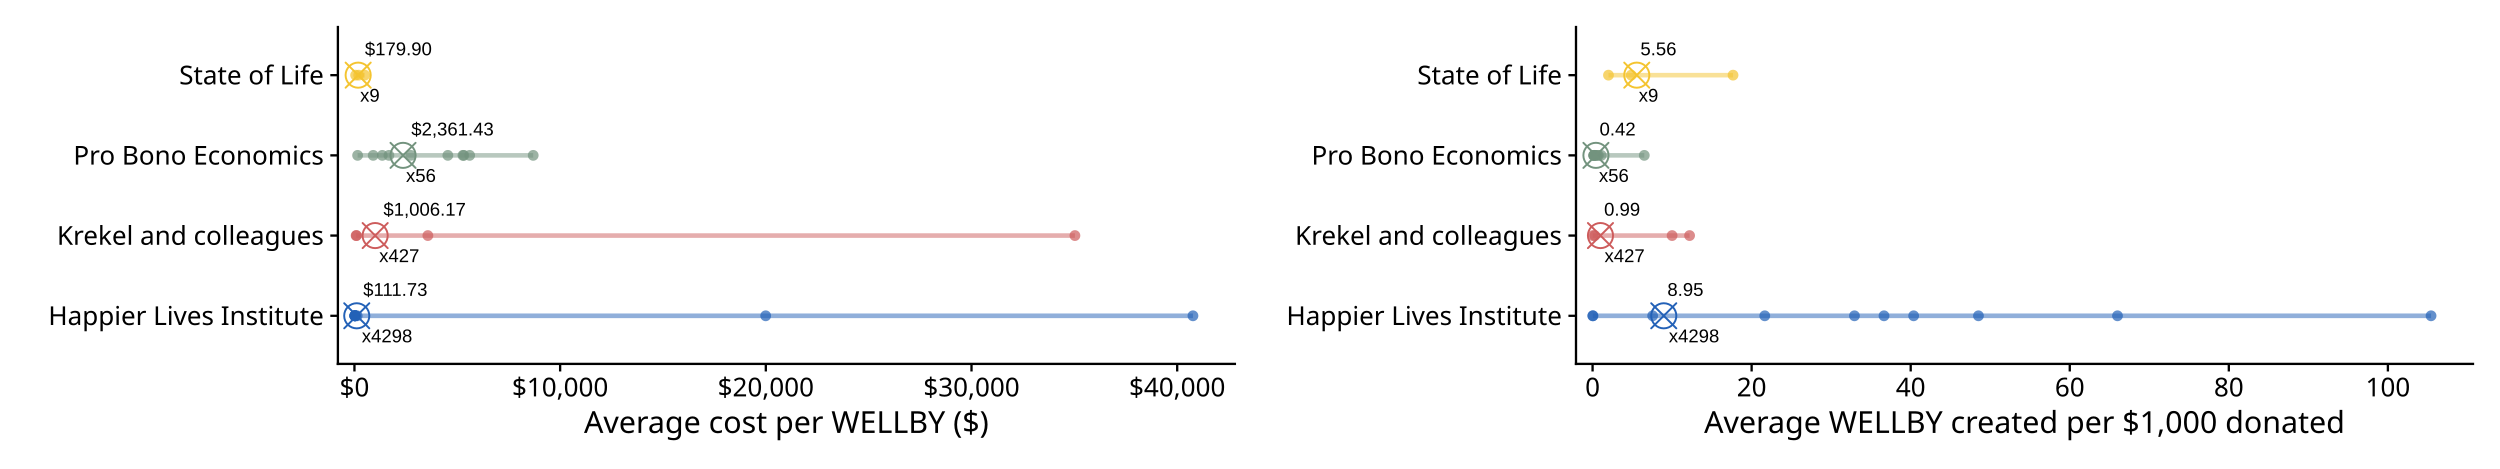
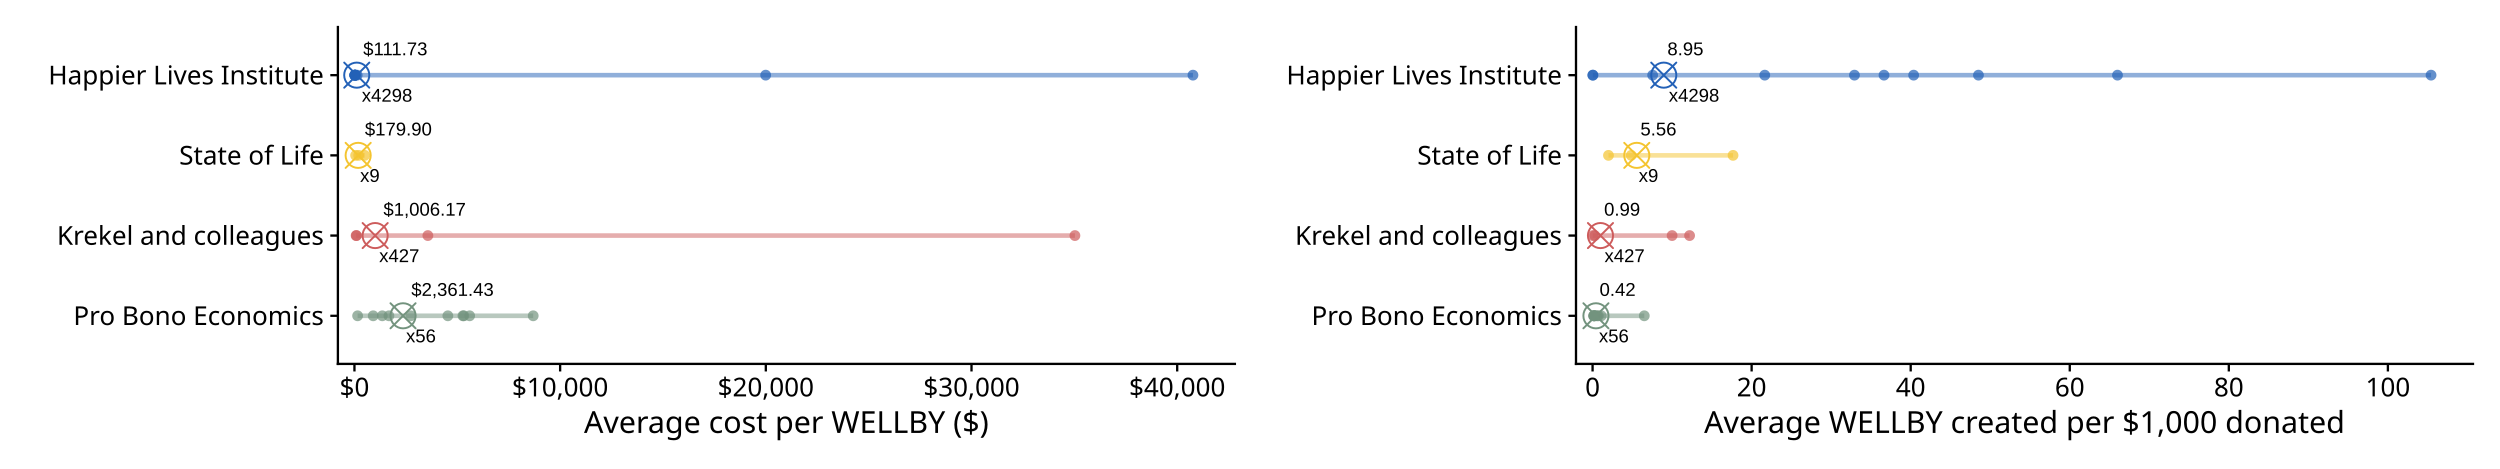
<svg xmlns="http://www.w3.org/2000/svg" role="img" aria-labelledby="evaluators_double-title" width="100%" viewBox="0 0 1152.00 216.00">
  <g class="svglite">
    <defs>
      <style type="text/css">
    .svglite line, .svglite polyline, .svglite polygon, .svglite path, .svglite rect, .svglite circle {
      fill: none;
      stroke: #000000;
      stroke-linecap: round;
      stroke-linejoin: round;
      stroke-miterlimit: 10.00;
    }
    .svglite text {
      white-space: pre;
    }
    .svglite g.glyphgroup path {
      fill: inherit;
      stroke: none;
    }
  </style>
    </defs>
    <rect width="100%" height="100%" style="stroke: none; fill: #FFFFFF;" />
    <defs>
      <clipPath id="cpMC4wMHwxMTUyLjAwfDAuMDB8MjE2LjAw">
        <rect x="0.00" y="0.00" width="1152.00" height="216.00" />
      </clipPath>
    </defs>
    <g clip-path="url(#cpMC4wMHwxMTUyLjAwfDAuMDB8MjE2LjAw)">
      <rect x="0.00" y="0.00" width="1152.00" height="216.00" style="stroke-width: 1.07; stroke: #FFFFFF; fill: #FFFFFF;" />
    </g>
    <defs>
      <clipPath id="cpMTU1LjcwfDExMzkuNTV8MTIuNDV8MTY3LjY5">
        <rect x="155.70" y="12.45" width="983.85" height="155.24" />
      </clipPath>
    </defs>
    <g clip-path="url(#cpMTU1LjcwfDExMzkuNTV8MTIuNDV8MTY3LjY5)">
</g>
    <g clip-path="url(#cpMC4wMHwxMTUyLjAwfDAuMDB8MjE2LjAw)">
</g>
    <defs>
      <clipPath id="cpNS40OHw1NzYuMDB8NS40OHwyMTAuNTI=">
        <rect x="5.48" y="5.48" width="570.52" height="205.04" />
      </clipPath>
    </defs>
    <g clip-path="url(#cpNS40OHw1NzYuMDB8NS40OHwyMTAuNTI=)">
      <rect x="5.48" y="5.48" width="570.52" height="205.04" style="stroke-width: 1.07; stroke: none; fill: #FFFFFF;" />
    </g>
    <g clip-path="url(#cpMC4wMHwxMTUyLjAwfDAuMDB8MjE2LjAw)">
</g>
    <defs>
      <clipPath id="cpNTc2LjAwfDExNDYuNTJ8NS40OHwyMTAuNTI=">
        <rect x="576.00" y="5.48" width="570.52" height="205.04" />
      </clipPath>
    </defs>
    <g clip-path="url(#cpNTc2LjAwfDExNDYuNTJ8NS40OHwyMTAuNTI=)">
      <rect x="576.00" y="5.48" width="570.52" height="205.04" style="stroke-width: 1.07; stroke: none; fill: #FFFFFF;" />
    </g>
    <g clip-path="url(#cpMC4wMHwxMTUyLjAwfDAuMDB8MjE2LjAw)">
</g>
    <defs>
      <clipPath id="cpMTU1LjcwfDU2OS4wM3wxMi40NXwxNjcuNjk=">
        <rect x="155.70" y="12.45" width="413.33" height="155.24" />
      </clipPath>
    </defs>
    <g clip-path="url(#cpMTU1LjcwfDU2OS4wM3wxMi40NXwxNjcuNjk=)">
      <rect x="155.70" y="12.45" width="413.33" height="155.24" style="stroke-width: 1.07; stroke: none; fill: #FFFFFF;" />
-       <circle cx="163.42" cy="145.52" r="2.49" style="stroke-width: 0.90; stroke: none; fill: #2361B7; fill-opacity: 0.70;" />
-       <circle cx="163.48" cy="145.52" r="2.49" style="stroke-width: 0.90; stroke: none; fill: #2361B7; fill-opacity: 0.70;" />
-       <circle cx="163.53" cy="145.52" r="2.49" style="stroke-width: 0.90; stroke: none; fill: #2361B7; fill-opacity: 0.70;" />
-       <circle cx="163.57" cy="145.52" r="2.49" style="stroke-width: 0.90; stroke: none; fill: #2361B7; fill-opacity: 0.70;" />
-       <circle cx="163.59" cy="145.52" r="2.49" style="stroke-width: 0.90; stroke: none; fill: #2361B7; fill-opacity: 0.70;" />
-       <circle cx="163.62" cy="145.52" r="2.49" style="stroke-width: 0.90; stroke: none; fill: #2361B7; fill-opacity: 0.70;" />
-       <circle cx="163.77" cy="145.52" r="2.49" style="stroke-width: 0.90; stroke: none; fill: #2361B7; fill-opacity: 0.70;" />
-       <circle cx="163.87" cy="34.63" r="2.49" style="stroke-width: 0.90; stroke: none; fill: #F4C430; fill-opacity: 0.70;" />
+       <circle cx="163.42" cy="34.63" r="2.49" style="stroke-width: 0.90; stroke: none; fill: #2361B7; fill-opacity: 0.70;" />
+       <circle cx="163.48" cy="34.63" r="2.49" style="stroke-width: 0.90; stroke: none; fill: #2361B7; fill-opacity: 0.70;" />
+       <circle cx="163.53" cy="34.63" r="2.49" style="stroke-width: 0.90; stroke: none; fill: #2361B7; fill-opacity: 0.70;" />
+       <circle cx="163.57" cy="34.63" r="2.49" style="stroke-width: 0.90; stroke: none; fill: #2361B7; fill-opacity: 0.70;" />
+       <circle cx="163.59" cy="34.63" r="2.49" style="stroke-width: 0.90; stroke: none; fill: #2361B7; fill-opacity: 0.70;" />
+       <circle cx="163.62" cy="34.63" r="2.49" style="stroke-width: 0.90; stroke: none; fill: #2361B7; fill-opacity: 0.70;" />
+       <circle cx="163.77" cy="34.63" r="2.49" style="stroke-width: 0.90; stroke: none; fill: #2361B7; fill-opacity: 0.70;" />
+       <circle cx="163.87" cy="71.59" r="2.49" style="stroke-width: 0.90; stroke: none; fill: #F4C430; fill-opacity: 0.70;" />
      <circle cx="164.11" cy="108.55" r="2.49" style="stroke-width: 0.90; stroke: none; fill: #CD5C5C; fill-opacity: 0.70;" />
      <circle cx="164.28" cy="108.55" r="2.49" style="stroke-width: 0.90; stroke: none; fill: #CD5C5C; fill-opacity: 0.70;" />
-       <circle cx="164.59" cy="145.52" r="2.49" style="stroke-width: 0.90; stroke: none; fill: #2361B7; fill-opacity: 0.70;" />
-       <circle cx="164.79" cy="71.59" r="2.49" style="stroke-width: 0.90; stroke: none; fill: #73937E; fill-opacity: 0.70;" />
-       <circle cx="165.28" cy="34.63" r="2.49" style="stroke-width: 0.90; stroke: none; fill: #F4C430; fill-opacity: 0.70;" />
-       <circle cx="168.07" cy="34.63" r="2.49" style="stroke-width: 0.90; stroke: none; fill: #F4C430; fill-opacity: 0.70;" />
-       <circle cx="171.97" cy="71.59" r="2.49" style="stroke-width: 0.90; stroke: none; fill: #73937E; fill-opacity: 0.70;" />
-       <circle cx="176.16" cy="71.59" r="2.49" style="stroke-width: 0.90; stroke: none; fill: #73937E; fill-opacity: 0.70;" />
-       <circle cx="179.21" cy="71.59" r="2.49" style="stroke-width: 0.90; stroke: none; fill: #73937E; fill-opacity: 0.70;" />
-       <circle cx="189.28" cy="71.59" r="2.49" style="stroke-width: 0.90; stroke: none; fill: #73937E; fill-opacity: 0.70;" />
+       <circle cx="164.59" cy="34.63" r="2.49" style="stroke-width: 0.90; stroke: none; fill: #2361B7; fill-opacity: 0.70;" />
+       <circle cx="164.79" cy="145.52" r="2.49" style="stroke-width: 0.90; stroke: none; fill: #73937E; fill-opacity: 0.70;" />
+       <circle cx="165.28" cy="71.59" r="2.49" style="stroke-width: 0.90; stroke: none; fill: #F4C430; fill-opacity: 0.70;" />
+       <circle cx="168.07" cy="71.59" r="2.49" style="stroke-width: 0.90; stroke: none; fill: #F4C430; fill-opacity: 0.70;" />
+       <circle cx="171.97" cy="145.52" r="2.49" style="stroke-width: 0.90; stroke: none; fill: #73937E; fill-opacity: 0.70;" />
+       <circle cx="176.16" cy="145.52" r="2.49" style="stroke-width: 0.90; stroke: none; fill: #73937E; fill-opacity: 0.70;" />
+       <circle cx="179.21" cy="145.52" r="2.49" style="stroke-width: 0.90; stroke: none; fill: #73937E; fill-opacity: 0.70;" />
+       <circle cx="189.28" cy="145.52" r="2.49" style="stroke-width: 0.90; stroke: none; fill: #73937E; fill-opacity: 0.70;" />
      <circle cx="197.16" cy="108.55" r="2.49" style="stroke-width: 0.90; stroke: none; fill: #CD5C5C; fill-opacity: 0.70;" />
-       <circle cx="206.37" cy="71.59" r="2.49" style="stroke-width: 0.90; stroke: none; fill: #73937E; fill-opacity: 0.70;" />
-       <circle cx="213.31" cy="71.59" r="2.49" style="stroke-width: 0.90; stroke: none; fill: #73937E; fill-opacity: 0.70;" />
-       <circle cx="213.73" cy="71.59" r="2.49" style="stroke-width: 0.90; stroke: none; fill: #73937E; fill-opacity: 0.70;" />
-       <circle cx="216.42" cy="71.59" r="2.49" style="stroke-width: 0.90; stroke: none; fill: #73937E; fill-opacity: 0.70;" />
-       <circle cx="245.70" cy="71.59" r="2.49" style="stroke-width: 0.90; stroke: none; fill: #73937E; fill-opacity: 0.70;" />
-       <circle cx="352.83" cy="145.52" r="2.49" style="stroke-width: 0.90; stroke: none; fill: #2361B7; fill-opacity: 0.70;" />
+       <circle cx="206.37" cy="145.52" r="2.49" style="stroke-width: 0.90; stroke: none; fill: #73937E; fill-opacity: 0.70;" />
+       <circle cx="213.31" cy="145.52" r="2.49" style="stroke-width: 0.90; stroke: none; fill: #73937E; fill-opacity: 0.70;" />
+       <circle cx="213.73" cy="145.52" r="2.49" style="stroke-width: 0.90; stroke: none; fill: #73937E; fill-opacity: 0.70;" />
+       <circle cx="216.42" cy="145.52" r="2.49" style="stroke-width: 0.90; stroke: none; fill: #73937E; fill-opacity: 0.70;" />
+       <circle cx="245.70" cy="145.52" r="2.49" style="stroke-width: 0.90; stroke: none; fill: #73937E; fill-opacity: 0.70;" />
+       <circle cx="352.83" cy="34.63" r="2.49" style="stroke-width: 0.90; stroke: none; fill: #2361B7; fill-opacity: 0.70;" />
      <circle cx="495.32" cy="108.55" r="2.49" style="stroke-width: 0.90; stroke: none; fill: #CD5C5C; fill-opacity: 0.70;" />
-       <circle cx="549.71" cy="145.52" r="2.49" style="stroke-width: 0.90; stroke: none; fill: #2361B7; fill-opacity: 0.70;" />
-       <line x1="163.42" y1="145.52" x2="549.71" y2="145.52" style="stroke-width: 2.13; stroke: #2361B7; stroke-opacity: 0.50; stroke-linecap: butt;" />
-       <line x1="163.87" y1="34.63" x2="168.07" y2="34.63" style="stroke-width: 2.13; stroke: #F4C430; stroke-opacity: 0.50; stroke-linecap: butt;" />
+       <circle cx="549.71" cy="34.63" r="2.49" style="stroke-width: 0.90; stroke: none; fill: #2361B7; fill-opacity: 0.70;" />
+       <line x1="163.42" y1="34.63" x2="549.71" y2="34.63" style="stroke-width: 2.13; stroke: #2361B7; stroke-opacity: 0.50; stroke-linecap: butt;" />
+       <line x1="163.87" y1="71.59" x2="168.07" y2="71.59" style="stroke-width: 2.13; stroke: #F4C430; stroke-opacity: 0.50; stroke-linecap: butt;" />
      <line x1="164.11" y1="108.55" x2="495.32" y2="108.55" style="stroke-width: 2.13; stroke: #CD5C5C; stroke-opacity: 0.50; stroke-linecap: butt;" />
-       <line x1="164.79" y1="71.59" x2="245.70" y2="71.59" style="stroke-width: 2.13; stroke: #73937E; stroke-opacity: 0.50; stroke-linecap: butt;" />
-       <circle cx="164.39" cy="145.52" r="5.79" style="stroke-width: 0.90; stroke: #2361B7;" />
-       <line x1="158.61" y1="151.30" x2="170.18" y2="139.73" style="stroke-width: 0.90; stroke: #2361B7;" />
-       <line x1="158.61" y1="139.73" x2="170.18" y2="151.30" style="stroke-width: 0.90; stroke: #2361B7;" />
-       <circle cx="165.04" cy="34.63" r="5.79" style="stroke-width: 0.90; stroke: #F4C430;" />
-       <line x1="159.25" y1="40.42" x2="170.83" y2="28.84" style="stroke-width: 0.90; stroke: #F4C430;" />
-       <line x1="159.25" y1="28.84" x2="170.83" y2="40.42" style="stroke-width: 0.90; stroke: #F4C430;" />
+       <line x1="164.79" y1="145.52" x2="245.70" y2="145.52" style="stroke-width: 2.13; stroke: #73937E; stroke-opacity: 0.50; stroke-linecap: butt;" />
+       <circle cx="164.39" cy="34.63" r="5.79" style="stroke-width: 0.90; stroke: #2361B7;" />
+       <line x1="158.61" y1="40.42" x2="170.18" y2="28.84" style="stroke-width: 0.90; stroke: #2361B7;" />
+       <line x1="158.61" y1="28.84" x2="170.18" y2="40.42" style="stroke-width: 0.90; stroke: #2361B7;" />
+       <circle cx="165.04" cy="71.59" r="5.79" style="stroke-width: 0.90; stroke: #F4C430;" />
+       <line x1="159.25" y1="77.38" x2="170.83" y2="65.81" style="stroke-width: 0.90; stroke: #F4C430;" />
+       <line x1="159.25" y1="65.81" x2="170.83" y2="77.38" style="stroke-width: 0.90; stroke: #F4C430;" />
      <circle cx="172.87" cy="108.55" r="5.79" style="stroke-width: 0.90; stroke: #CD5C5C;" />
      <line x1="167.09" y1="114.34" x2="178.66" y2="102.77" style="stroke-width: 0.90; stroke: #CD5C5C;" />
      <line x1="167.09" y1="102.77" x2="178.66" y2="114.34" style="stroke-width: 0.90; stroke: #CD5C5C;" />
-       <circle cx="185.72" cy="71.59" r="5.79" style="stroke-width: 0.90; stroke: #73937E;" />
-       <line x1="179.93" y1="77.38" x2="191.50" y2="65.81" style="stroke-width: 0.90; stroke: #73937E;" />
-       <line x1="179.93" y1="65.81" x2="191.50" y2="77.38" style="stroke-width: 0.90; stroke: #73937E;" />
-       <text x="167.35" y="136.35" style="font-size: 8.54px; font-family: &quot;Arial&quot;;" textLength="29.59px" lengthAdjust="spacingAndGlyphs">$111.73</text>
-       <text x="168.13" y="25.46" style="font-size: 8.54px; font-family: &quot;Arial&quot;;" textLength="30.88px" lengthAdjust="spacingAndGlyphs">$179.90</text>
+       <circle cx="185.72" cy="145.52" r="5.79" style="stroke-width: 0.90; stroke: #73937E;" />
+       <line x1="179.93" y1="151.30" x2="191.50" y2="139.73" style="stroke-width: 0.90; stroke: #73937E;" />
+       <line x1="179.93" y1="139.73" x2="191.50" y2="151.30" style="stroke-width: 0.90; stroke: #73937E;" />
+       <text x="167.35" y="25.46" style="font-size: 8.54px; font-family: &quot;Arial&quot;;" textLength="29.59px" lengthAdjust="spacingAndGlyphs">$111.73</text>
+       <text x="168.13" y="62.42" style="font-size: 8.54px; font-family: &quot;Arial&quot;;" textLength="30.88px" lengthAdjust="spacingAndGlyphs">$179.90</text>
      <text x="176.67" y="99.38" style="font-size: 8.54px; font-family: &quot;Arial&quot;;" textLength="38.00px" lengthAdjust="spacingAndGlyphs">$1,006.17</text>
-       <text x="189.52" y="62.42" style="font-size: 8.54px; font-family: &quot;Arial&quot;;" textLength="38.00px" lengthAdjust="spacingAndGlyphs">$2,361.43</text>
-       <text x="166.72" y="157.74" style="font-size: 8.54px; font-family: &quot;Arial&quot;;" textLength="23.27px" lengthAdjust="spacingAndGlyphs">x4298</text>
-       <text x="165.94" y="46.86" style="font-size: 8.54px; font-family: &quot;Arial&quot;;" textLength="9.02px" lengthAdjust="spacingAndGlyphs">x9</text>
+       <text x="189.52" y="136.35" style="font-size: 8.54px; font-family: &quot;Arial&quot;;" textLength="38.00px" lengthAdjust="spacingAndGlyphs">$2,361.43</text>
+       <text x="166.72" y="46.86" style="font-size: 8.54px; font-family: &quot;Arial&quot;;" textLength="23.27px" lengthAdjust="spacingAndGlyphs">x4298</text>
+       <text x="165.94" y="83.82" style="font-size: 8.54px; font-family: &quot;Arial&quot;;" textLength="9.02px" lengthAdjust="spacingAndGlyphs">x9</text>
      <text x="174.72" y="120.78" style="font-size: 8.54px; font-family: &quot;Arial&quot;;" textLength="18.52px" lengthAdjust="spacingAndGlyphs">x427</text>
-       <text x="187.09" y="83.82" style="font-size: 8.54px; font-family: &quot;Arial&quot;;" textLength="13.77px" lengthAdjust="spacingAndGlyphs">x56</text>
+       <text x="187.09" y="157.74" style="font-size: 8.54px; font-family: &quot;Arial&quot;;" textLength="13.77px" lengthAdjust="spacingAndGlyphs">x56</text>
    </g>
    <g clip-path="url(#cpMC4wMHwxMTUyLjAwfDAuMDB8MjE2LjAw)">
      <polyline points="155.70,167.69 155.70,12.45 " style="stroke-width: 1.07; stroke-linecap: square;" />
-       <text x="149.22" y="149.76" text-anchor="end" style="font-size: 12.00px; font-family: &quot;Avenir&quot;;" textLength="119.34px" lengthAdjust="spacingAndGlyphs">Happier Lives Institute</text>
+       <text x="149.22" y="149.76" text-anchor="end" style="font-size: 12.00px; font-family: &quot;Avenir&quot;;" textLength="110.67px" lengthAdjust="spacingAndGlyphs">Pro Bono Economics</text>
      <text x="149.22" y="112.80" text-anchor="end" style="font-size: 12.00px; font-family: &quot;Avenir&quot;;" textLength="117.58px" lengthAdjust="spacingAndGlyphs">Krekel and colleagues</text>
-       <text x="149.22" y="75.84" text-anchor="end" style="font-size: 12.00px; font-family: &quot;Avenir&quot;;" textLength="110.67px" lengthAdjust="spacingAndGlyphs">Pro Bono Economics</text>
-       <text x="149.22" y="38.88" text-anchor="end" style="font-size: 12.00px; font-family: &quot;Avenir&quot;;" textLength="63.98px" lengthAdjust="spacingAndGlyphs">State of Life</text>
+       <text x="149.22" y="75.84" text-anchor="end" style="font-size: 12.00px; font-family: &quot;Avenir&quot;;" textLength="63.98px" lengthAdjust="spacingAndGlyphs">State of Life</text>
+       <text x="149.22" y="38.88" text-anchor="end" style="font-size: 12.00px; font-family: &quot;Avenir&quot;;" textLength="119.34px" lengthAdjust="spacingAndGlyphs">Happier Lives Institute</text>
      <polyline points="152.21,145.52 155.70,145.52 " style="stroke-width: 1.07; stroke-linecap: butt;" />
      <polyline points="152.21,108.55 155.70,108.55 " style="stroke-width: 1.07; stroke-linecap: butt;" />
      <polyline points="152.21,71.59 155.70,71.59 " style="stroke-width: 1.07; stroke-linecap: butt;" />
      <polyline points="152.21,34.63 155.70,34.63 " style="stroke-width: 1.07; stroke-linecap: butt;" />
      <polyline points="155.70,167.69 569.03,167.69 " style="stroke-width: 1.07; stroke-linecap: square;" />
      <polyline points="163.33,171.18 163.33,167.69 " style="stroke-width: 1.07; stroke-linecap: butt;" />
      <polyline points="258.11,171.18 258.11,167.69 " style="stroke-width: 1.07; stroke-linecap: butt;" />
      <polyline points="352.89,171.18 352.89,167.69 " style="stroke-width: 1.07; stroke-linecap: butt;" />
      <polyline points="447.67,171.18 447.67,167.69 " style="stroke-width: 1.07; stroke-linecap: butt;" />
      <polyline points="542.45,171.18 542.45,167.69 " style="stroke-width: 1.07; stroke-linecap: butt;" />
      <text x="163.33" y="182.66" text-anchor="middle" style="font-size: 12.00px; font-family: &quot;Avenir&quot;;" textLength="13.34px" lengthAdjust="spacingAndGlyphs">$0</text>
      <text x="258.11" y="182.66" text-anchor="middle" style="font-size: 12.00px; font-family: &quot;Avenir&quot;;" textLength="43.38px" lengthAdjust="spacingAndGlyphs">$10,000</text>
      <text x="352.89" y="182.66" text-anchor="middle" style="font-size: 12.00px; font-family: &quot;Avenir&quot;;" textLength="43.38px" lengthAdjust="spacingAndGlyphs">$20,000</text>
      <text x="447.67" y="182.66" text-anchor="middle" style="font-size: 12.00px; font-family: &quot;Avenir&quot;;" textLength="43.38px" lengthAdjust="spacingAndGlyphs">$30,000</text>
      <text x="542.45" y="182.66" text-anchor="middle" style="font-size: 12.00px; font-family: &quot;Avenir&quot;;" textLength="43.38px" lengthAdjust="spacingAndGlyphs">$40,000</text>
      <text x="362.36" y="199.51" text-anchor="middle" style="font-size: 14.00px; font-family: &quot;Avenir&quot;;" textLength="181.73px" lengthAdjust="spacingAndGlyphs">Average cost per WELLBY ($)</text>
    </g>
    <defs>
      <clipPath id="cpNzI2LjIyfDExMzkuNTV8MTIuNDV8MTY3LjY5">
        <rect x="726.22" y="12.45" width="413.33" height="155.24" />
      </clipPath>
    </defs>
    <g clip-path="url(#cpNzI2LjIyfDExMzkuNTV8MTIuNDV8MTY3LjY5)">
      <rect x="726.22" y="12.45" width="413.33" height="155.24" style="stroke-width: 1.07; stroke: none; fill: #FFFFFF;" />
-       <circle cx="1120.23" cy="145.52" r="2.49" style="stroke-width: 0.90; stroke: none; fill: #2361B7; fill-opacity: 0.70;" />
-       <circle cx="975.74" cy="145.52" r="2.49" style="stroke-width: 0.90; stroke: none; fill: #2361B7; fill-opacity: 0.70;" />
-       <circle cx="911.67" cy="145.52" r="2.49" style="stroke-width: 0.90; stroke: none; fill: #2361B7; fill-opacity: 0.70;" />
-       <circle cx="881.81" cy="145.52" r="2.49" style="stroke-width: 0.90; stroke: none; fill: #2361B7; fill-opacity: 0.70;" />
-       <circle cx="868.15" cy="145.52" r="2.49" style="stroke-width: 0.90; stroke: none; fill: #2361B7; fill-opacity: 0.70;" />
-       <circle cx="854.53" cy="145.52" r="2.49" style="stroke-width: 0.90; stroke: none; fill: #2361B7; fill-opacity: 0.70;" />
-       <circle cx="813.20" cy="145.52" r="2.49" style="stroke-width: 0.90; stroke: none; fill: #2361B7; fill-opacity: 0.70;" />
-       <circle cx="798.58" cy="34.63" r="2.49" style="stroke-width: 0.90; stroke: none; fill: #F4C430; fill-opacity: 0.70;" />
+       <circle cx="1120.23" cy="34.63" r="2.49" style="stroke-width: 0.90; stroke: none; fill: #2361B7; fill-opacity: 0.70;" />
+       <circle cx="975.74" cy="34.63" r="2.49" style="stroke-width: 0.90; stroke: none; fill: #2361B7; fill-opacity: 0.70;" />
+       <circle cx="911.67" cy="34.63" r="2.49" style="stroke-width: 0.90; stroke: none; fill: #2361B7; fill-opacity: 0.70;" />
+       <circle cx="881.81" cy="34.63" r="2.49" style="stroke-width: 0.90; stroke: none; fill: #2361B7; fill-opacity: 0.70;" />
+       <circle cx="868.15" cy="34.63" r="2.49" style="stroke-width: 0.90; stroke: none; fill: #2361B7; fill-opacity: 0.70;" />
+       <circle cx="854.53" cy="34.63" r="2.49" style="stroke-width: 0.90; stroke: none; fill: #2361B7; fill-opacity: 0.70;" />
+       <circle cx="813.20" cy="34.63" r="2.49" style="stroke-width: 0.90; stroke: none; fill: #2361B7; fill-opacity: 0.70;" />
+       <circle cx="798.58" cy="71.59" r="2.49" style="stroke-width: 0.90; stroke: none; fill: #F4C430; fill-opacity: 0.70;" />
      <circle cx="778.56" cy="108.55" r="2.49" style="stroke-width: 0.90; stroke: none; fill: #CD5C5C; fill-opacity: 0.70;" />
      <circle cx="770.50" cy="108.55" r="2.49" style="stroke-width: 0.90; stroke: none; fill: #CD5C5C; fill-opacity: 0.70;" />
-       <circle cx="761.54" cy="145.52" r="2.49" style="stroke-width: 0.90; stroke: none; fill: #2361B7; fill-opacity: 0.70;" />
-       <circle cx="757.68" cy="71.59" r="2.49" style="stroke-width: 0.90; stroke: none; fill: #73937E; fill-opacity: 0.70;" />
-       <circle cx="751.67" cy="34.63" r="2.49" style="stroke-width: 0.90; stroke: none; fill: #F4C430; fill-opacity: 0.70;" />
-       <circle cx="741.19" cy="34.63" r="2.49" style="stroke-width: 0.90; stroke: none; fill: #F4C430; fill-opacity: 0.70;" />
-       <circle cx="737.88" cy="71.59" r="2.49" style="stroke-width: 0.90; stroke: none; fill: #73937E; fill-opacity: 0.70;" />
-       <circle cx="736.56" cy="71.59" r="2.49" style="stroke-width: 0.90; stroke: none; fill: #73937E; fill-opacity: 0.70;" />
-       <circle cx="736.04" cy="71.59" r="2.49" style="stroke-width: 0.90; stroke: none; fill: #73937E; fill-opacity: 0.70;" />
-       <circle cx="735.19" cy="71.59" r="2.49" style="stroke-width: 0.90; stroke: none; fill: #73937E; fill-opacity: 0.70;" />
+       <circle cx="761.54" cy="34.63" r="2.49" style="stroke-width: 0.90; stroke: none; fill: #2361B7; fill-opacity: 0.70;" />
+       <circle cx="757.68" cy="145.52" r="2.49" style="stroke-width: 0.90; stroke: none; fill: #73937E; fill-opacity: 0.70;" />
+       <circle cx="751.67" cy="71.59" r="2.49" style="stroke-width: 0.90; stroke: none; fill: #F4C430; fill-opacity: 0.70;" />
+       <circle cx="741.19" cy="71.59" r="2.49" style="stroke-width: 0.90; stroke: none; fill: #F4C430; fill-opacity: 0.70;" />
+       <circle cx="737.88" cy="145.52" r="2.49" style="stroke-width: 0.90; stroke: none; fill: #73937E; fill-opacity: 0.70;" />
+       <circle cx="736.56" cy="145.52" r="2.49" style="stroke-width: 0.90; stroke: none; fill: #73937E; fill-opacity: 0.70;" />
+       <circle cx="736.04" cy="145.52" r="2.49" style="stroke-width: 0.90; stroke: none; fill: #73937E; fill-opacity: 0.70;" />
+       <circle cx="735.19" cy="145.52" r="2.49" style="stroke-width: 0.90; stroke: none; fill: #73937E; fill-opacity: 0.70;" />
      <circle cx="734.88" cy="108.55" r="2.49" style="stroke-width: 0.90; stroke: none; fill: #CD5C5C; fill-opacity: 0.70;" />
-       <circle cx="734.66" cy="71.59" r="2.49" style="stroke-width: 0.90; stroke: none; fill: #73937E; fill-opacity: 0.70;" />
-       <circle cx="734.55" cy="71.59" r="2.49" style="stroke-width: 0.90; stroke: none; fill: #73937E; fill-opacity: 0.70;" />
-       <circle cx="734.54" cy="71.59" r="2.49" style="stroke-width: 0.90; stroke: none; fill: #73937E; fill-opacity: 0.70;" />
-       <circle cx="734.51" cy="71.59" r="2.49" style="stroke-width: 0.90; stroke: none; fill: #73937E; fill-opacity: 0.70;" />
-       <circle cx="734.28" cy="71.59" r="2.49" style="stroke-width: 0.90; stroke: none; fill: #73937E; fill-opacity: 0.70;" />
-       <circle cx="734.04" cy="145.52" r="2.49" style="stroke-width: 0.90; stroke: none; fill: #2361B7; fill-opacity: 0.70;" />
+       <circle cx="734.66" cy="145.52" r="2.49" style="stroke-width: 0.90; stroke: none; fill: #73937E; fill-opacity: 0.70;" />
+       <circle cx="734.55" cy="145.52" r="2.49" style="stroke-width: 0.90; stroke: none; fill: #73937E; fill-opacity: 0.70;" />
+       <circle cx="734.54" cy="145.52" r="2.49" style="stroke-width: 0.90; stroke: none; fill: #73937E; fill-opacity: 0.70;" />
+       <circle cx="734.51" cy="145.52" r="2.49" style="stroke-width: 0.90; stroke: none; fill: #73937E; fill-opacity: 0.70;" />
+       <circle cx="734.28" cy="145.52" r="2.49" style="stroke-width: 0.90; stroke: none; fill: #73937E; fill-opacity: 0.70;" />
+       <circle cx="734.04" cy="34.63" r="2.49" style="stroke-width: 0.90; stroke: none; fill: #2361B7; fill-opacity: 0.70;" />
      <circle cx="733.96" cy="108.55" r="2.49" style="stroke-width: 0.90; stroke: none; fill: #CD5C5C; fill-opacity: 0.70;" />
-       <circle cx="733.95" cy="145.52" r="2.49" style="stroke-width: 0.90; stroke: none; fill: #2361B7; fill-opacity: 0.70;" />
-       <line x1="733.95" y1="145.52" x2="1120.23" y2="145.52" style="stroke-width: 2.13; stroke: #2361B7; stroke-opacity: 0.50; stroke-linecap: butt;" />
-       <line x1="741.19" y1="34.63" x2="798.58" y2="34.63" style="stroke-width: 2.13; stroke: #F4C430; stroke-opacity: 0.50; stroke-linecap: butt;" />
+       <circle cx="733.95" cy="34.63" r="2.49" style="stroke-width: 0.90; stroke: none; fill: #2361B7; fill-opacity: 0.70;" />
+       <line x1="733.95" y1="34.63" x2="1120.23" y2="34.63" style="stroke-width: 2.13; stroke: #2361B7; stroke-opacity: 0.50; stroke-linecap: butt;" />
+       <line x1="741.19" y1="71.59" x2="798.58" y2="71.59" style="stroke-width: 2.13; stroke: #F4C430; stroke-opacity: 0.50; stroke-linecap: butt;" />
      <line x1="733.96" y1="108.55" x2="778.56" y2="108.55" style="stroke-width: 2.13; stroke: #CD5C5C; stroke-opacity: 0.50; stroke-linecap: butt;" />
-       <line x1="734.28" y1="71.59" x2="757.68" y2="71.59" style="stroke-width: 2.13; stroke: #73937E; stroke-opacity: 0.50; stroke-linecap: butt;" />
-       <circle cx="766.66" cy="145.52" r="5.79" style="stroke-width: 0.90; stroke: #2361B7;" />
-       <line x1="760.87" y1="151.30" x2="772.44" y2="139.73" style="stroke-width: 0.90; stroke: #2361B7;" />
-       <line x1="760.87" y1="139.73" x2="772.44" y2="151.30" style="stroke-width: 0.90; stroke: #2361B7;" />
-       <circle cx="754.23" cy="34.63" r="5.79" style="stroke-width: 0.90; stroke: #F4C430;" />
-       <line x1="748.44" y1="40.42" x2="760.01" y2="28.84" style="stroke-width: 0.90; stroke: #F4C430;" />
-       <line x1="748.44" y1="28.84" x2="760.01" y2="40.42" style="stroke-width: 0.90; stroke: #F4C430;" />
+       <line x1="734.28" y1="145.52" x2="757.68" y2="145.52" style="stroke-width: 2.13; stroke: #73937E; stroke-opacity: 0.50; stroke-linecap: butt;" />
+       <circle cx="766.66" cy="34.63" r="5.79" style="stroke-width: 0.90; stroke: #2361B7;" />
+       <line x1="760.87" y1="40.42" x2="772.44" y2="28.84" style="stroke-width: 0.90; stroke: #2361B7;" />
+       <line x1="760.87" y1="28.84" x2="772.44" y2="40.42" style="stroke-width: 0.90; stroke: #2361B7;" />
+       <circle cx="754.23" cy="71.59" r="5.79" style="stroke-width: 0.90; stroke: #F4C430;" />
+       <line x1="748.44" y1="77.38" x2="760.01" y2="65.81" style="stroke-width: 0.90; stroke: #F4C430;" />
+       <line x1="748.44" y1="65.81" x2="760.01" y2="77.38" style="stroke-width: 0.90; stroke: #F4C430;" />
      <circle cx="737.50" cy="108.55" r="5.79" style="stroke-width: 0.90; stroke: #CD5C5C;" />
      <line x1="731.71" y1="114.34" x2="743.28" y2="102.77" style="stroke-width: 0.90; stroke: #CD5C5C;" />
      <line x1="731.71" y1="102.77" x2="743.28" y2="114.34" style="stroke-width: 0.90; stroke: #CD5C5C;" />
-       <circle cx="735.41" cy="71.59" r="5.79" style="stroke-width: 0.90; stroke: #73937E;" />
-       <line x1="729.62" y1="77.38" x2="741.19" y2="65.81" style="stroke-width: 0.90; stroke: #73937E;" />
-       <line x1="729.62" y1="65.81" x2="741.19" y2="77.38" style="stroke-width: 0.90; stroke: #73937E;" />
-       <text x="768.32" y="136.35" style="font-size: 8.54px; font-family: &quot;Arial&quot;;" textLength="16.62px" lengthAdjust="spacingAndGlyphs">8.95</text>
-       <text x="755.89" y="25.46" style="font-size: 8.54px; font-family: &quot;Arial&quot;;" textLength="16.62px" lengthAdjust="spacingAndGlyphs">5.56</text>
+       <circle cx="735.41" cy="145.52" r="5.79" style="stroke-width: 0.90; stroke: #73937E;" />
+       <line x1="729.62" y1="151.30" x2="741.19" y2="139.73" style="stroke-width: 0.90; stroke: #73937E;" />
+       <line x1="729.62" y1="139.73" x2="741.19" y2="151.30" style="stroke-width: 0.90; stroke: #73937E;" />
+       <text x="768.32" y="25.46" style="font-size: 8.54px; font-family: &quot;Arial&quot;;" textLength="16.62px" lengthAdjust="spacingAndGlyphs">8.95</text>
+       <text x="755.89" y="62.42" style="font-size: 8.54px; font-family: &quot;Arial&quot;;" textLength="16.62px" lengthAdjust="spacingAndGlyphs">5.56</text>
      <text x="739.16" y="99.38" style="font-size: 8.54px; font-family: &quot;Arial&quot;;" textLength="16.62px" lengthAdjust="spacingAndGlyphs">0.99</text>
-       <text x="737.07" y="62.42" style="font-size: 8.54px; font-family: &quot;Arial&quot;;" textLength="16.62px" lengthAdjust="spacingAndGlyphs">0.42</text>
-       <text x="768.98" y="157.74" style="font-size: 8.54px; font-family: &quot;Arial&quot;;" textLength="23.27px" lengthAdjust="spacingAndGlyphs">x4298</text>
-       <text x="755.13" y="46.86" style="font-size: 8.54px; font-family: &quot;Arial&quot;;" textLength="9.02px" lengthAdjust="spacingAndGlyphs">x9</text>
+       <text x="737.07" y="136.35" style="font-size: 8.54px; font-family: &quot;Arial&quot;;" textLength="16.62px" lengthAdjust="spacingAndGlyphs">0.42</text>
+       <text x="768.98" y="46.86" style="font-size: 8.54px; font-family: &quot;Arial&quot;;" textLength="23.27px" lengthAdjust="spacingAndGlyphs">x4298</text>
+       <text x="755.13" y="83.82" style="font-size: 8.54px; font-family: &quot;Arial&quot;;" textLength="9.02px" lengthAdjust="spacingAndGlyphs">x9</text>
      <text x="739.35" y="120.78" style="font-size: 8.54px; font-family: &quot;Arial&quot;;" textLength="18.52px" lengthAdjust="spacingAndGlyphs">x427</text>
-       <text x="736.78" y="83.82" style="font-size: 8.54px; font-family: &quot;Arial&quot;;" textLength="13.77px" lengthAdjust="spacingAndGlyphs">x56</text>
+       <text x="736.78" y="157.74" style="font-size: 8.54px; font-family: &quot;Arial&quot;;" textLength="13.77px" lengthAdjust="spacingAndGlyphs">x56</text>
    </g>
    <g clip-path="url(#cpMC4wMHwxMTUyLjAwfDAuMDB8MjE2LjAw)">
      <polyline points="726.22,167.69 726.22,12.45 " style="stroke-width: 1.07; stroke-linecap: square;" />
-       <text x="719.74" y="149.76" text-anchor="end" style="font-size: 12.00px; font-family: &quot;Avenir&quot;;" textLength="119.34px" lengthAdjust="spacingAndGlyphs">Happier Lives Institute</text>
+       <text x="719.74" y="149.76" text-anchor="end" style="font-size: 12.00px; font-family: &quot;Avenir&quot;;" textLength="110.67px" lengthAdjust="spacingAndGlyphs">Pro Bono Economics</text>
      <text x="719.74" y="112.80" text-anchor="end" style="font-size: 12.00px; font-family: &quot;Avenir&quot;;" textLength="117.58px" lengthAdjust="spacingAndGlyphs">Krekel and colleagues</text>
-       <text x="719.74" y="75.84" text-anchor="end" style="font-size: 12.00px; font-family: &quot;Avenir&quot;;" textLength="110.67px" lengthAdjust="spacingAndGlyphs">Pro Bono Economics</text>
-       <text x="719.74" y="38.88" text-anchor="end" style="font-size: 12.00px; font-family: &quot;Avenir&quot;;" textLength="63.98px" lengthAdjust="spacingAndGlyphs">State of Life</text>
+       <text x="719.74" y="75.84" text-anchor="end" style="font-size: 12.00px; font-family: &quot;Avenir&quot;;" textLength="63.98px" lengthAdjust="spacingAndGlyphs">State of Life</text>
+       <text x="719.74" y="38.88" text-anchor="end" style="font-size: 12.00px; font-family: &quot;Avenir&quot;;" textLength="119.34px" lengthAdjust="spacingAndGlyphs">Happier Lives Institute</text>
      <polyline points="722.73,145.52 726.22,145.52 " style="stroke-width: 1.07; stroke-linecap: butt;" />
      <polyline points="722.73,108.55 726.22,108.55 " style="stroke-width: 1.07; stroke-linecap: butt;" />
      <polyline points="722.73,71.59 726.22,71.59 " style="stroke-width: 1.07; stroke-linecap: butt;" />
      <polyline points="722.73,34.63 726.22,34.63 " style="stroke-width: 1.07; stroke-linecap: butt;" />
      <polyline points="726.22,167.69 1139.55,167.69 " style="stroke-width: 1.07; stroke-linecap: square;" />
      <polyline points="733.86,171.18 733.86,167.69 " style="stroke-width: 1.07; stroke-linecap: butt;" />
      <polyline points="807.15,171.18 807.15,167.69 " style="stroke-width: 1.07; stroke-linecap: butt;" />
      <polyline points="880.45,171.18 880.45,167.69 " style="stroke-width: 1.07; stroke-linecap: butt;" />
      <polyline points="953.75,171.18 953.75,167.69 " style="stroke-width: 1.07; stroke-linecap: butt;" />
      <polyline points="1027.04,171.18 1027.04,167.69 " style="stroke-width: 1.07; stroke-linecap: butt;" />
      <polyline points="1100.34,171.18 1100.34,167.69 " style="stroke-width: 1.07; stroke-linecap: butt;" />
      <text x="733.86" y="182.66" text-anchor="middle" style="font-size: 12.00px; font-family: &quot;Avenir&quot;;" textLength="6.67px" lengthAdjust="spacingAndGlyphs">0</text>
      <text x="807.15" y="182.66" text-anchor="middle" style="font-size: 12.00px; font-family: &quot;Avenir&quot;;" textLength="13.34px" lengthAdjust="spacingAndGlyphs">20</text>
      <text x="880.45" y="182.66" text-anchor="middle" style="font-size: 12.00px; font-family: &quot;Avenir&quot;;" textLength="13.34px" lengthAdjust="spacingAndGlyphs">40</text>
      <text x="953.75" y="182.66" text-anchor="middle" style="font-size: 12.00px; font-family: &quot;Avenir&quot;;" textLength="13.34px" lengthAdjust="spacingAndGlyphs">60</text>
      <text x="1027.04" y="182.66" text-anchor="middle" style="font-size: 12.00px; font-family: &quot;Avenir&quot;;" textLength="13.34px" lengthAdjust="spacingAndGlyphs">80</text>
      <text x="1100.34" y="182.66" text-anchor="middle" style="font-size: 12.00px; font-family: &quot;Avenir&quot;;" textLength="20.02px" lengthAdjust="spacingAndGlyphs">100</text>
      <text x="932.88" y="199.51" text-anchor="middle" style="font-size: 14.00px; font-family: &quot;Avenir&quot;;" textLength="287.72px" lengthAdjust="spacingAndGlyphs">Average WELLBY created per $1,000 donated</text>
    </g>
  </g>
</svg>
